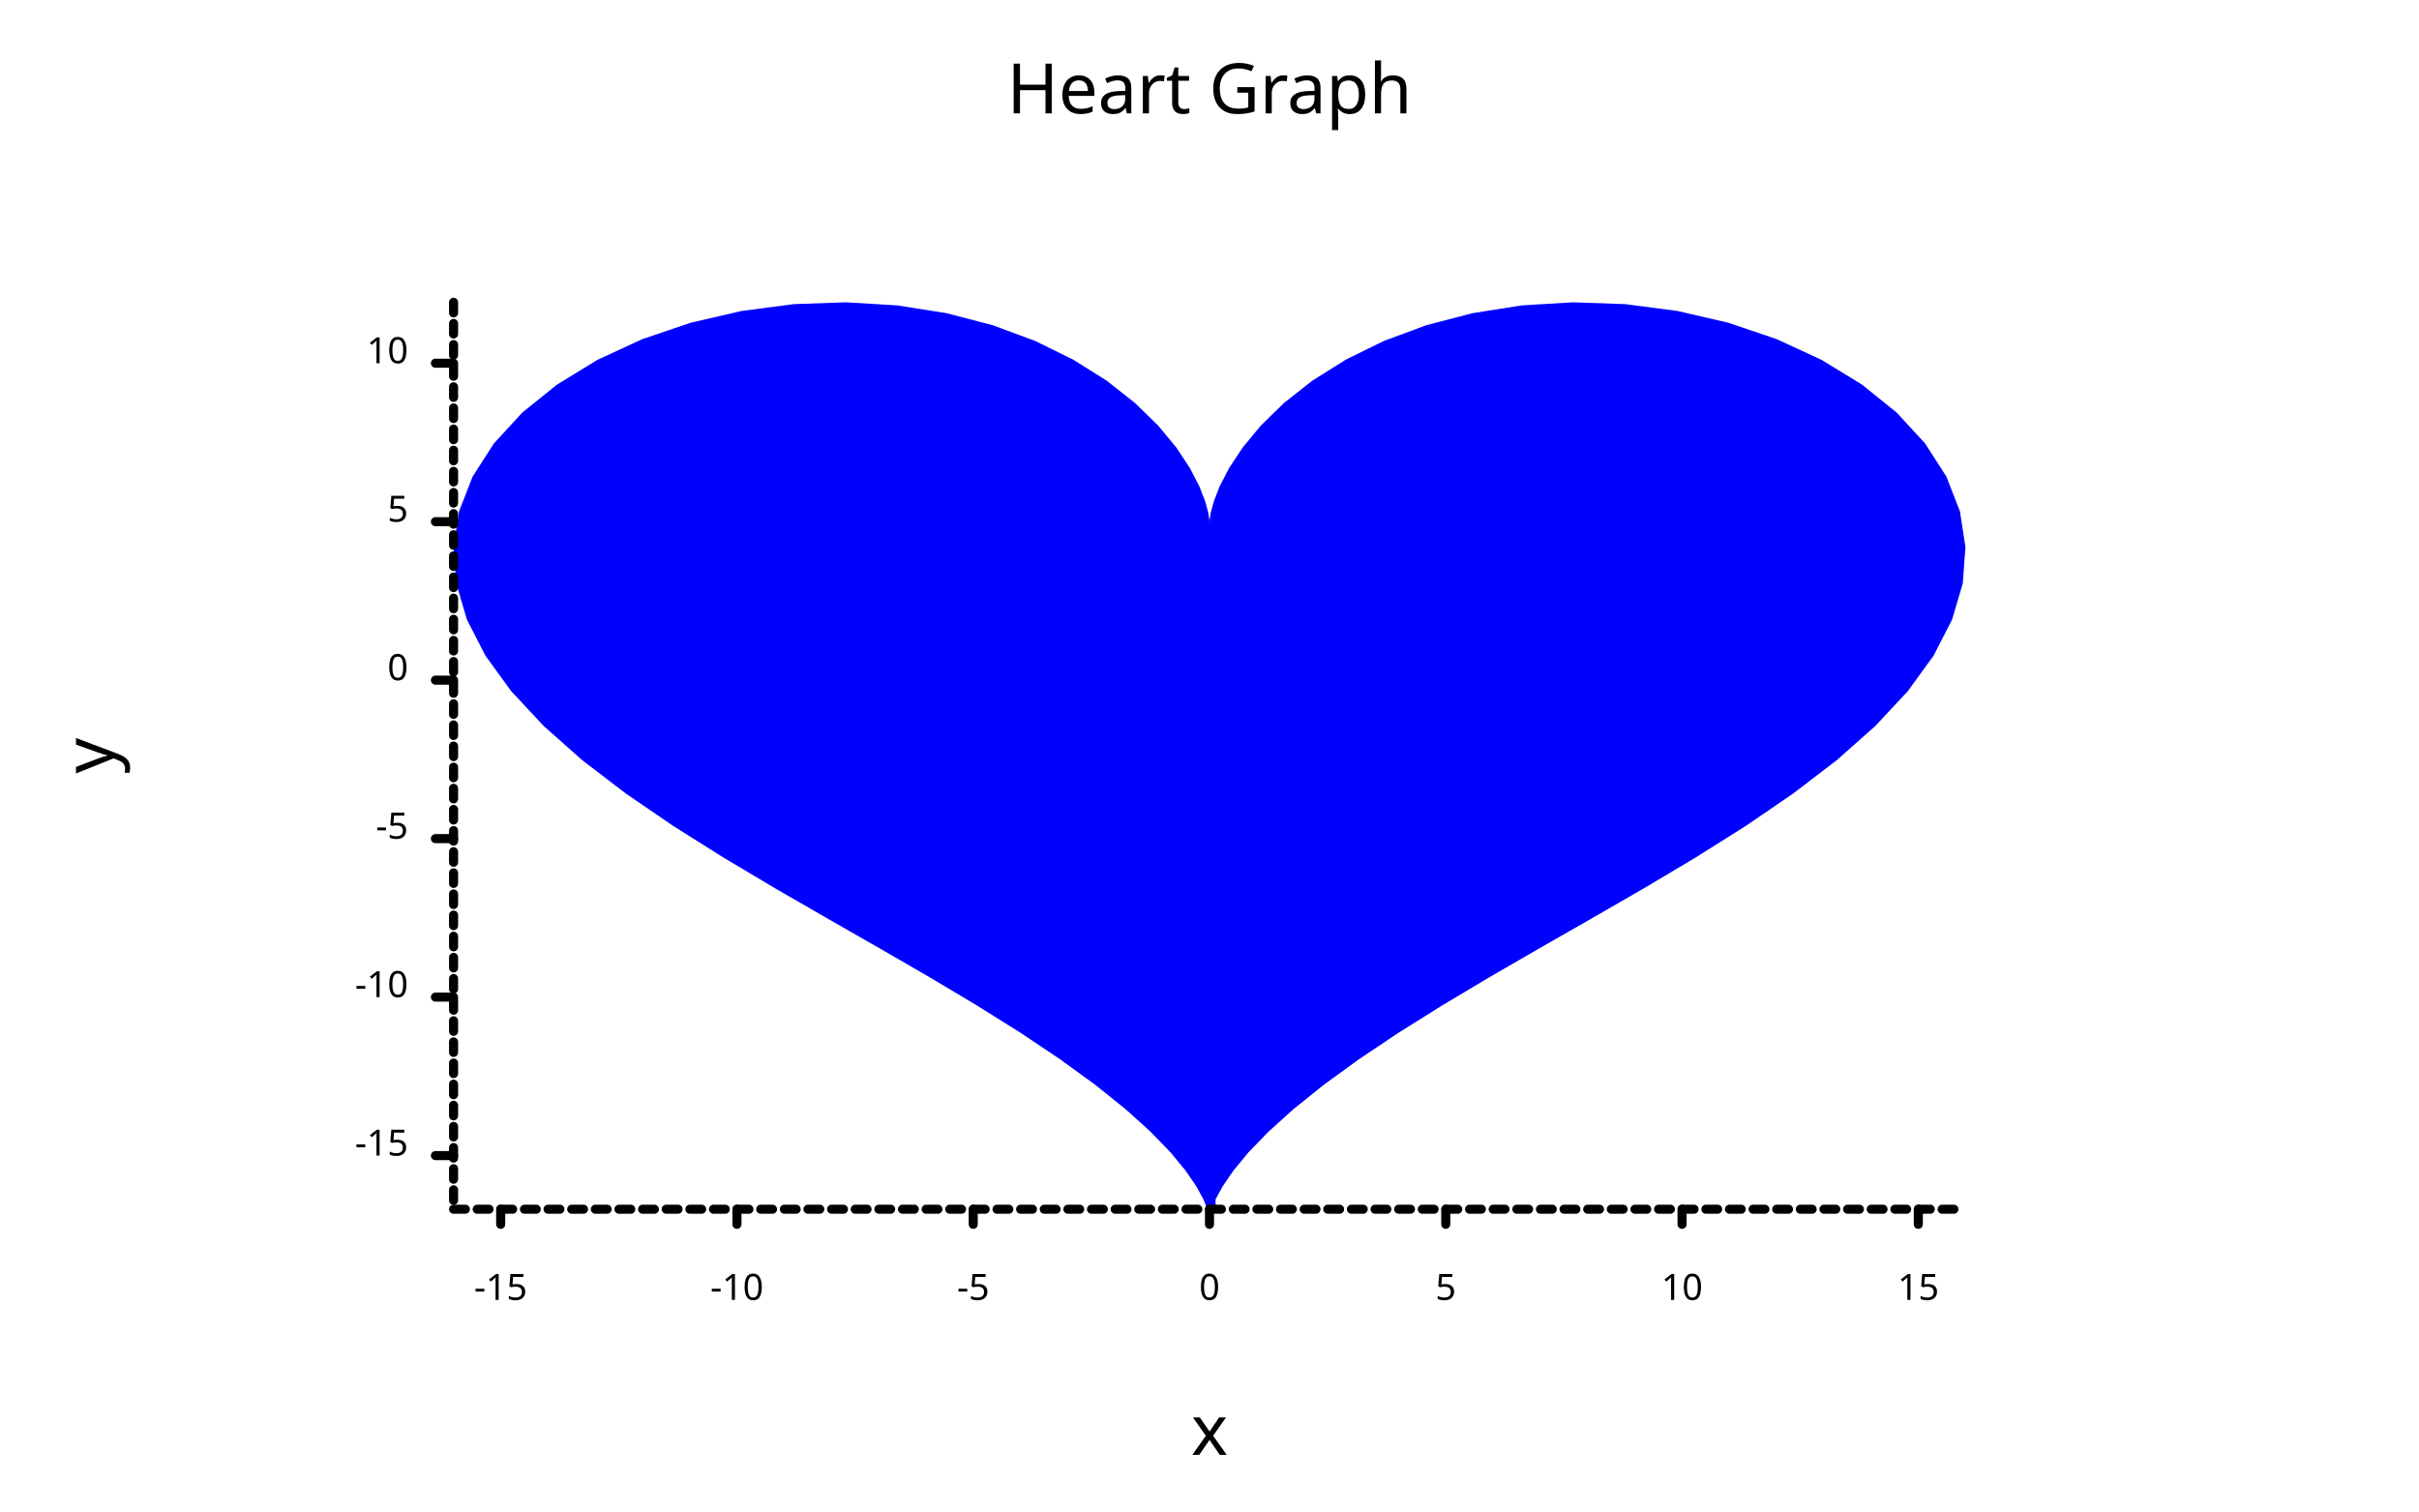
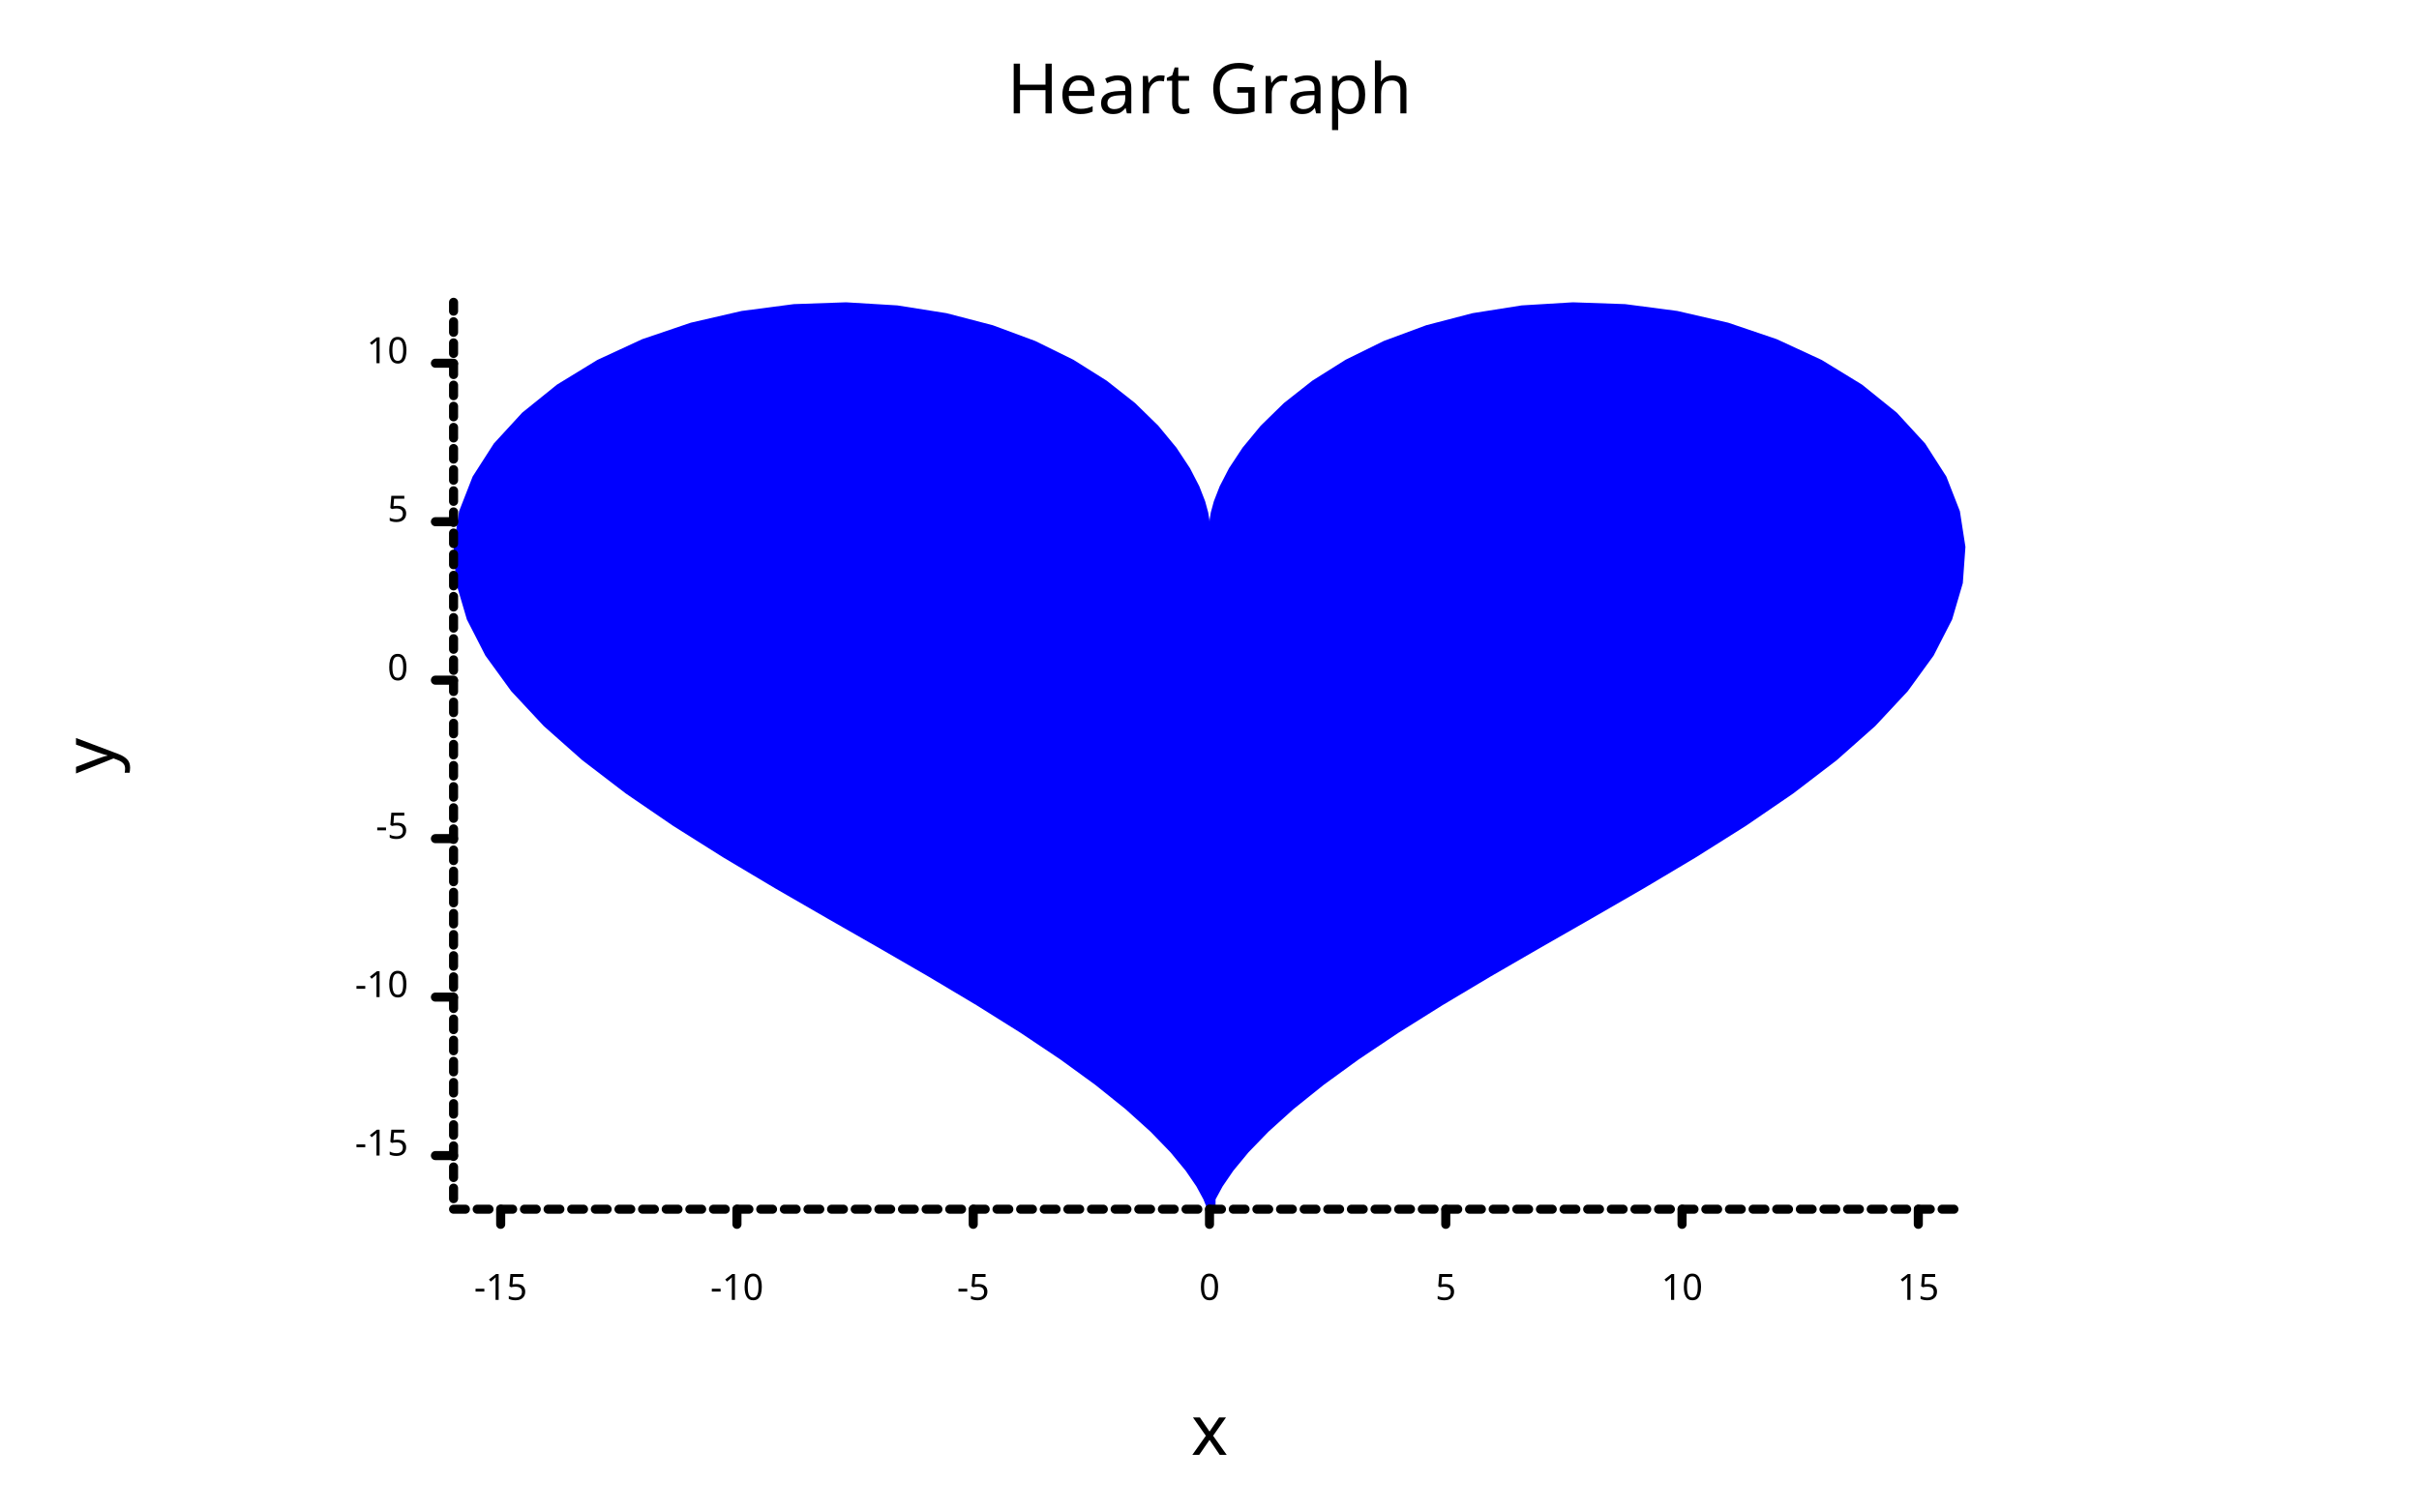
<svg xmlns="http://www.w3.org/2000/svg" width="800" class="poloto_background poloto" height="500" viewBox="0 0 800 500">
  <style>.poloto{stroke-linecap:round;stroke-linejoin:round;font-family:sans-serif;stroke-width:2;}.scatter{stroke-width:7}.poloto_text{fill:black;}.poloto_axis_lines{stroke:black;stroke-width:3;fill:none;stroke-dasharray:none}.poloto_background{background-color:aliceblue;}.poloto0stroke{stroke:blue;}.poloto1stroke{stroke:red;}.poloto2stroke{stroke:green;}.poloto3stroke{stroke:gold;}.poloto4stroke{stroke:aqua;}.poloto5stroke{stroke:lime;}.poloto6stroke{stroke:orange;}.poloto7stroke{stroke:chocolate;}.poloto0fill{fill:blue;}.poloto1fill{fill:red;}.poloto2fill{fill:green;}.poloto3fill{fill:gold;}.poloto4fill{fill:aqua;}.poloto5fill{fill:lime;}.poloto6fill{fill:orange;}.poloto7fill{fill:chocolate;}</style>
  <text class="poloto_text" alignment-baseline="middle" text-anchor="start" font-size="large" x="675" y="100" />
  <path class="poloto0fill" d=" M 399.297 400 L 399.297 400 L 397.993 396.753 L 395.675 392.474 L 392.104 387.246 L 387.087 381.167 L 380.481 374.341 L 372.205 366.875 L 362.238 358.872 L 350.623 350.426 L 337.468 341.618 L 322.941 332.515 L 307.267 323.165 L 290.721 313.595 L 273.619 303.818 L 256.312 293.832 L 239.171 283.622 L 222.578 273.169 L 206.916 262.452 L 192.553 251.457 L 179.832 240.18 L 169.065 228.636 L 160.517 216.862 L 154.398 204.918 L 150.863 192.894 L 150 180.907 L 151.831 169.101 L 156.309 157.641 L 163.323 146.713 L 172.698 136.51 L 184.201 127.229 L 197.55 119.063 L 212.422 112.185 L 228.462 106.745 L 245.297 102.86 L 262.541 100.603 L 279.816 100 L 296.757 101.025 L 313.024 103.597 L 328.314 107.581 L 342.37 112.793 L 354.987 119.003 L 366.018 125.94 L 375.378 133.311 L 383.048 140.801 L 389.069 148.095 L 393.547 154.882 L 396.642 160.878 L 398.565 165.827 L 399.571 169.519 L 399.946 171.8 L 400 172.571 L 400.054 171.8 L 400.429 169.519 L 401.435 165.827 L 403.358 160.878 L 406.453 154.882 L 410.931 148.095 L 416.952 140.801 L 424.622 133.311 L 433.982 125.94 L 445.013 119.003 L 457.63 112.793 L 471.686 107.581 L 486.976 103.597 L 503.243 101.025 L 520.184 100 L 537.459 100.603 L 554.703 102.86 L 571.538 106.745 L 587.578 112.185 L 602.45 119.063 L 615.799 127.229 L 627.302 136.51 L 636.677 146.713 L 643.691 157.641 L 648.169 169.101 L 650 180.907 L 649.137 192.894 L 645.602 204.918 L 639.483 216.862 L 630.935 228.636 L 620.168 240.18 L 607.447 251.457 L 593.084 262.452 L 577.422 273.169 L 560.829 283.622 L 543.688 293.832 L 526.381 303.818 L 509.279 313.595 L 492.733 323.165 L 477.059 332.515 L 462.532 341.618 L 449.377 350.426 L 437.762 358.872 L 427.795 366.875 L 419.519 374.341 L 412.913 381.167 L 407.896 387.246 L 404.325 392.474 L 402.007 396.753 L 402.007 400 Z" />
  <text class="poloto_text" alignment-baseline="start" text-anchor="middle" font-size="x-large" x="400" y="37.5">Heart Graph</text>
  <text class="poloto_text" alignment-baseline="start" text-anchor="middle" font-size="x-large" x="400" y="481.25">x</text>
  <text class="poloto_text" alignment-baseline="start" text-anchor="middle" font-size="x-large" transform="rotate(-90,37.5,250)" x="37.5" y="250">y</text>
-   <path stroke="black" fill="none" class="poloto_axis_lines" style="stroke-dasharray:3.495 3.495;" d=" M 150 100 L 150 400" />
+   <path stroke="black" fill="none" class="poloto_axis_lines" style="stroke-dasharray:3.495 3.495;stroke-dashoffset:-157.265" d=" M 150 400 L 150 100" />
  <path stroke="black" fill="none" class="poloto_axis_lines" style="stroke-dasharray:3.907 3.907;" d=" M 150 400 L 650 400" />
  <line class="poloto_axis_lines" stroke="black" x1="165.584" x2="165.584" y1="400" y2="405" />
  <text class="poloto_text" alignment-baseline="start" text-anchor="middle" x="165.584" y="430"> -15</text>
  <line class="poloto_axis_lines" stroke="black" x1="243.723" x2="243.723" y1="400" y2="405" />
  <text class="poloto_text" alignment-baseline="start" text-anchor="middle" x="243.723" y="430"> -10</text>
  <line class="poloto_axis_lines" stroke="black" x1="321.861" x2="321.861" y1="400" y2="405" />
  <text class="poloto_text" alignment-baseline="start" text-anchor="middle" x="321.861" y="430"> -5</text>
  <line class="poloto_axis_lines" stroke="black" x1="400" x2="400" y1="400" y2="405" />
  <text class="poloto_text" alignment-baseline="start" text-anchor="middle" x="400" y="430"> 0</text>
  <line class="poloto_axis_lines" stroke="black" x1="478.139" x2="478.139" y1="400" y2="405" />
  <text class="poloto_text" alignment-baseline="start" text-anchor="middle" x="478.139" y="430"> 5</text>
  <line class="poloto_axis_lines" stroke="black" x1="556.277" x2="556.277" y1="400" y2="405" />
  <text class="poloto_text" alignment-baseline="start" text-anchor="middle" x="556.277" y="430"> 10</text>
  <line class="poloto_axis_lines" stroke="black" x1="634.416" x2="634.416" y1="400" y2="405" />
  <text class="poloto_text" alignment-baseline="start" text-anchor="middle" x="634.416" y="430"> 15</text>
  <line class="poloto_axis_lines" stroke="black" x1="150" x2="144" y1="382.257" y2="382.257" />
  <text class="poloto_text" alignment-baseline="middle" text-anchor="end" x="135" y="382.257"> -15</text>
  <line class="poloto_axis_lines" stroke="black" x1="150" x2="144" y1="329.835" y2="329.835" />
  <text class="poloto_text" alignment-baseline="middle" text-anchor="end" x="135" y="329.835"> -10</text>
  <line class="poloto_axis_lines" stroke="black" x1="150" x2="144" y1="277.414" y2="277.414" />
  <text class="poloto_text" alignment-baseline="middle" text-anchor="end" x="135" y="277.414"> -5</text>
  <line class="poloto_axis_lines" stroke="black" x1="150" x2="144" y1="224.992" y2="224.992" />
  <text class="poloto_text" alignment-baseline="middle" text-anchor="end" x="135" y="224.992"> 0</text>
  <line class="poloto_axis_lines" stroke="black" x1="150" x2="144" y1="172.571" y2="172.571" />
  <text class="poloto_text" alignment-baseline="middle" text-anchor="end" x="135" y="172.571"> 5</text>
  <line class="poloto_axis_lines" stroke="black" x1="150" x2="144" y1="120.149" y2="120.149" />
  <text class="poloto_text" alignment-baseline="middle" text-anchor="end" x="135" y="120.149"> 10</text>
</svg>
